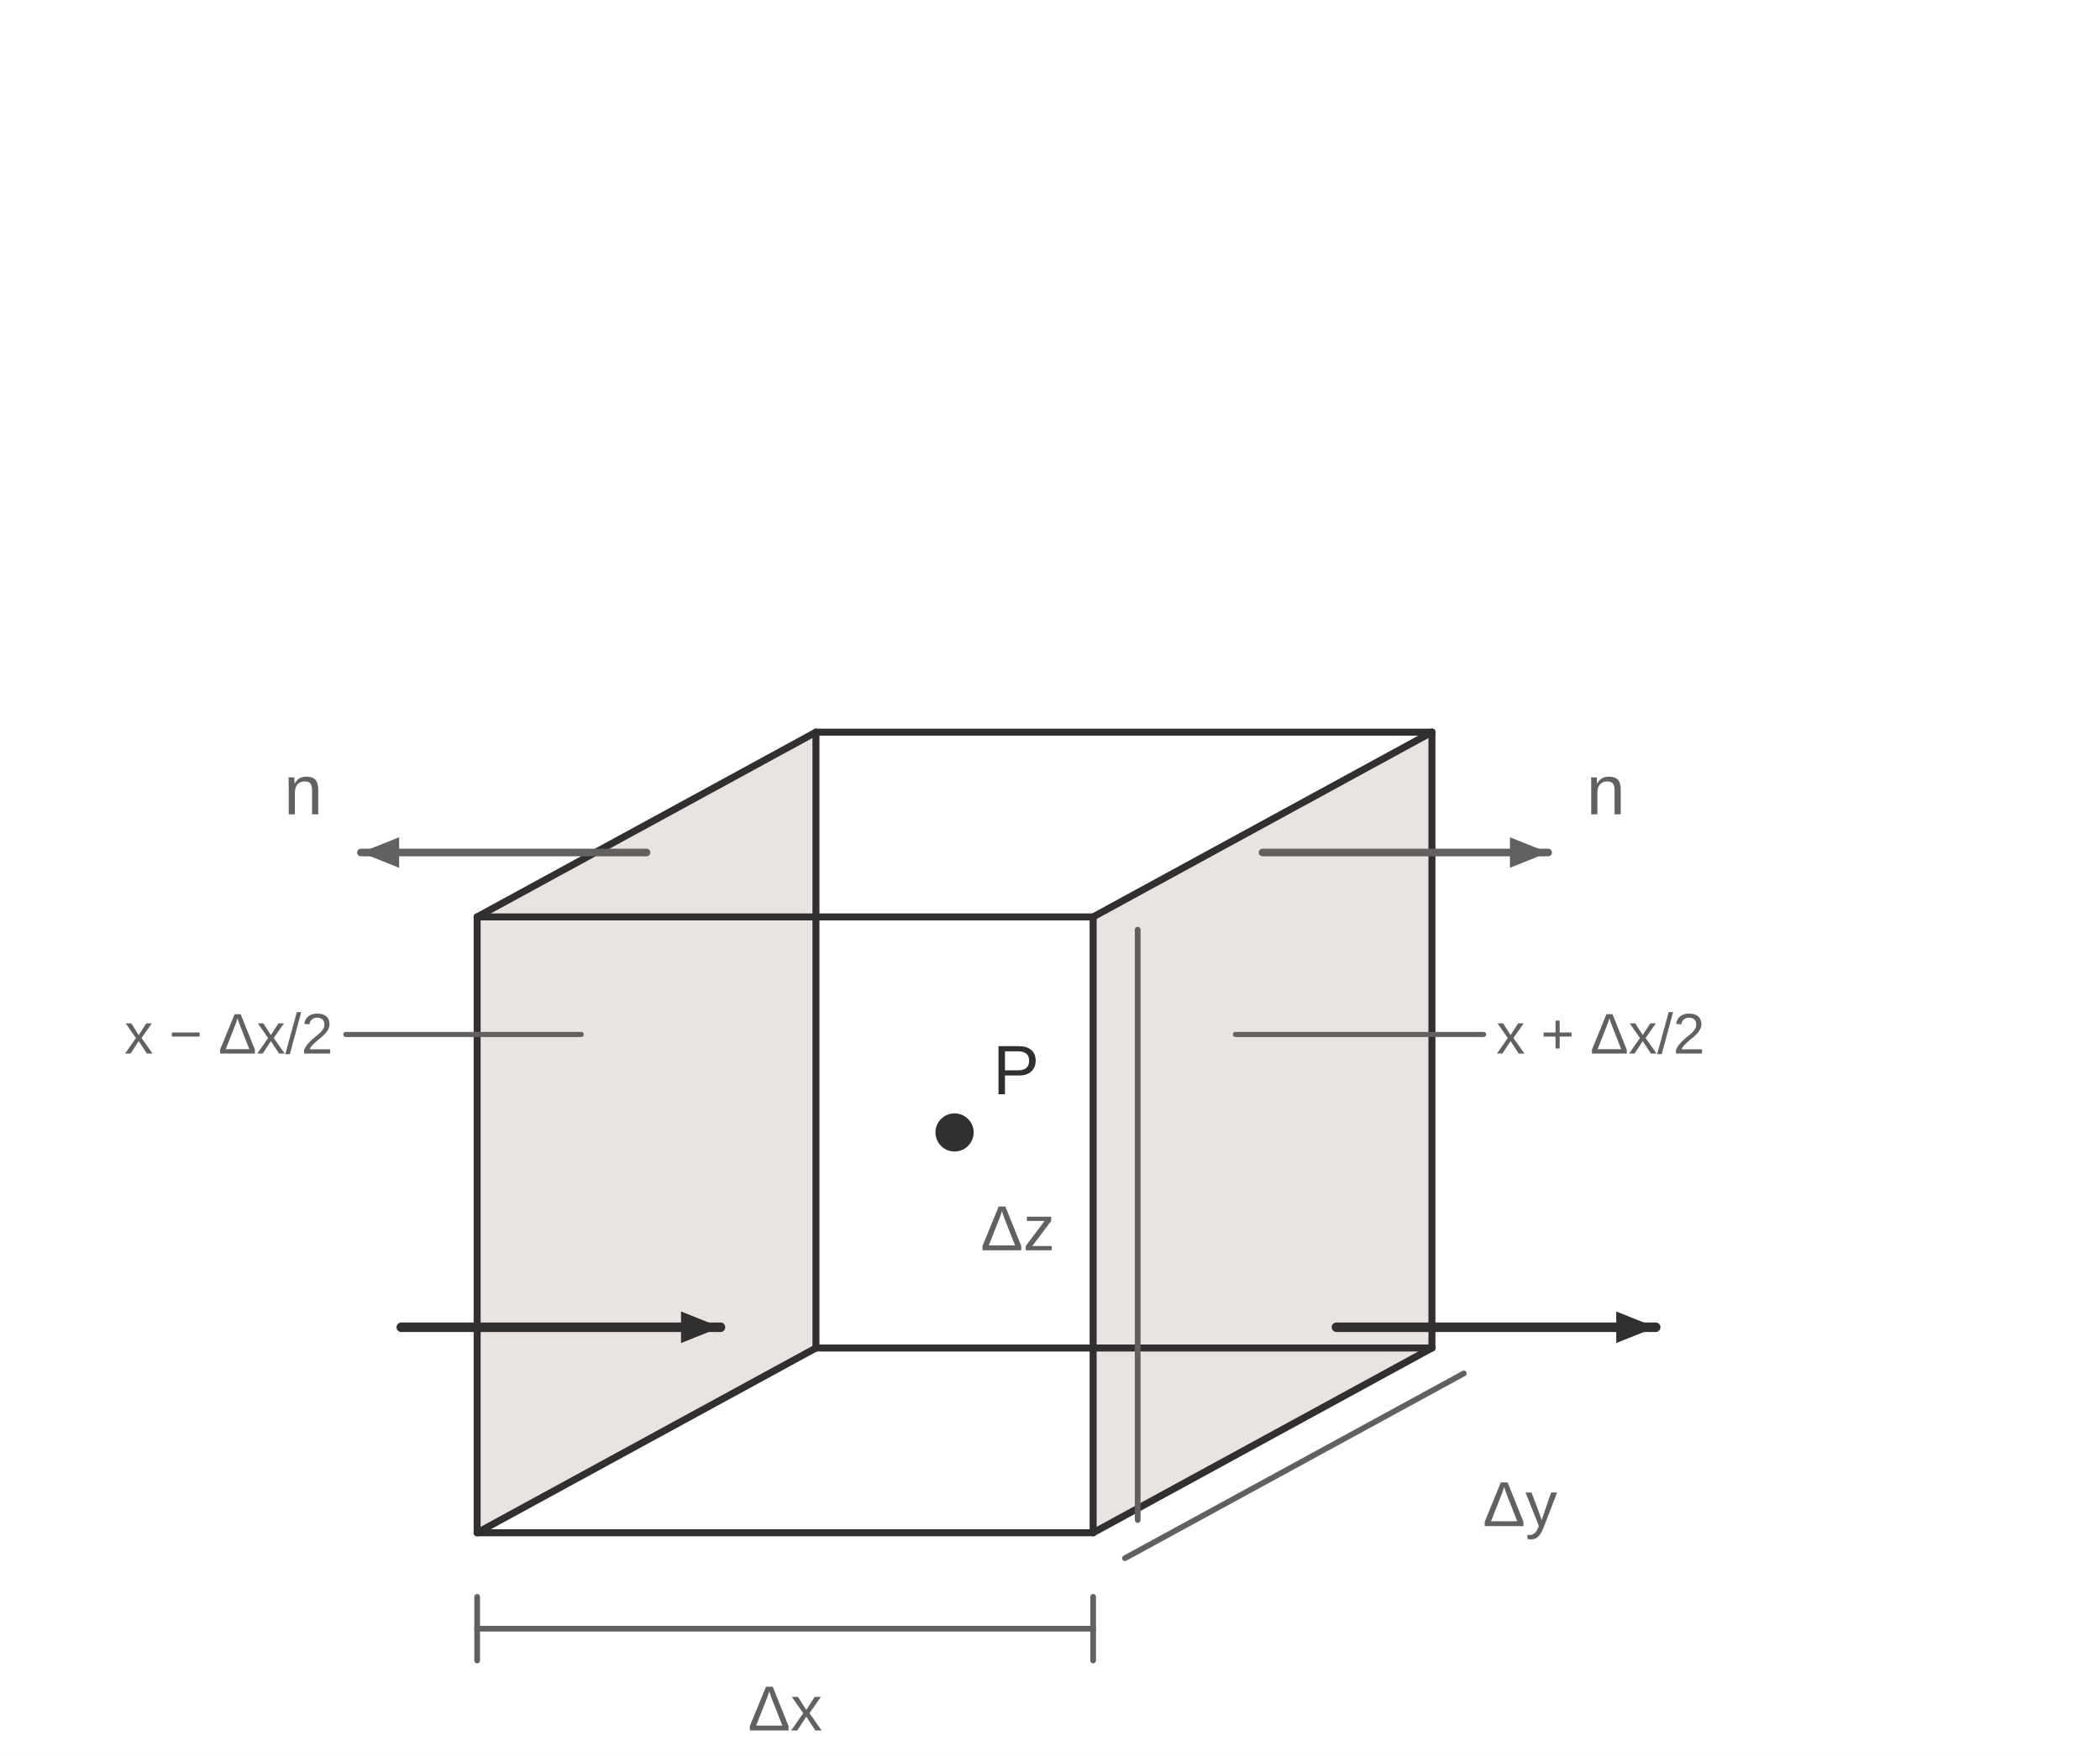
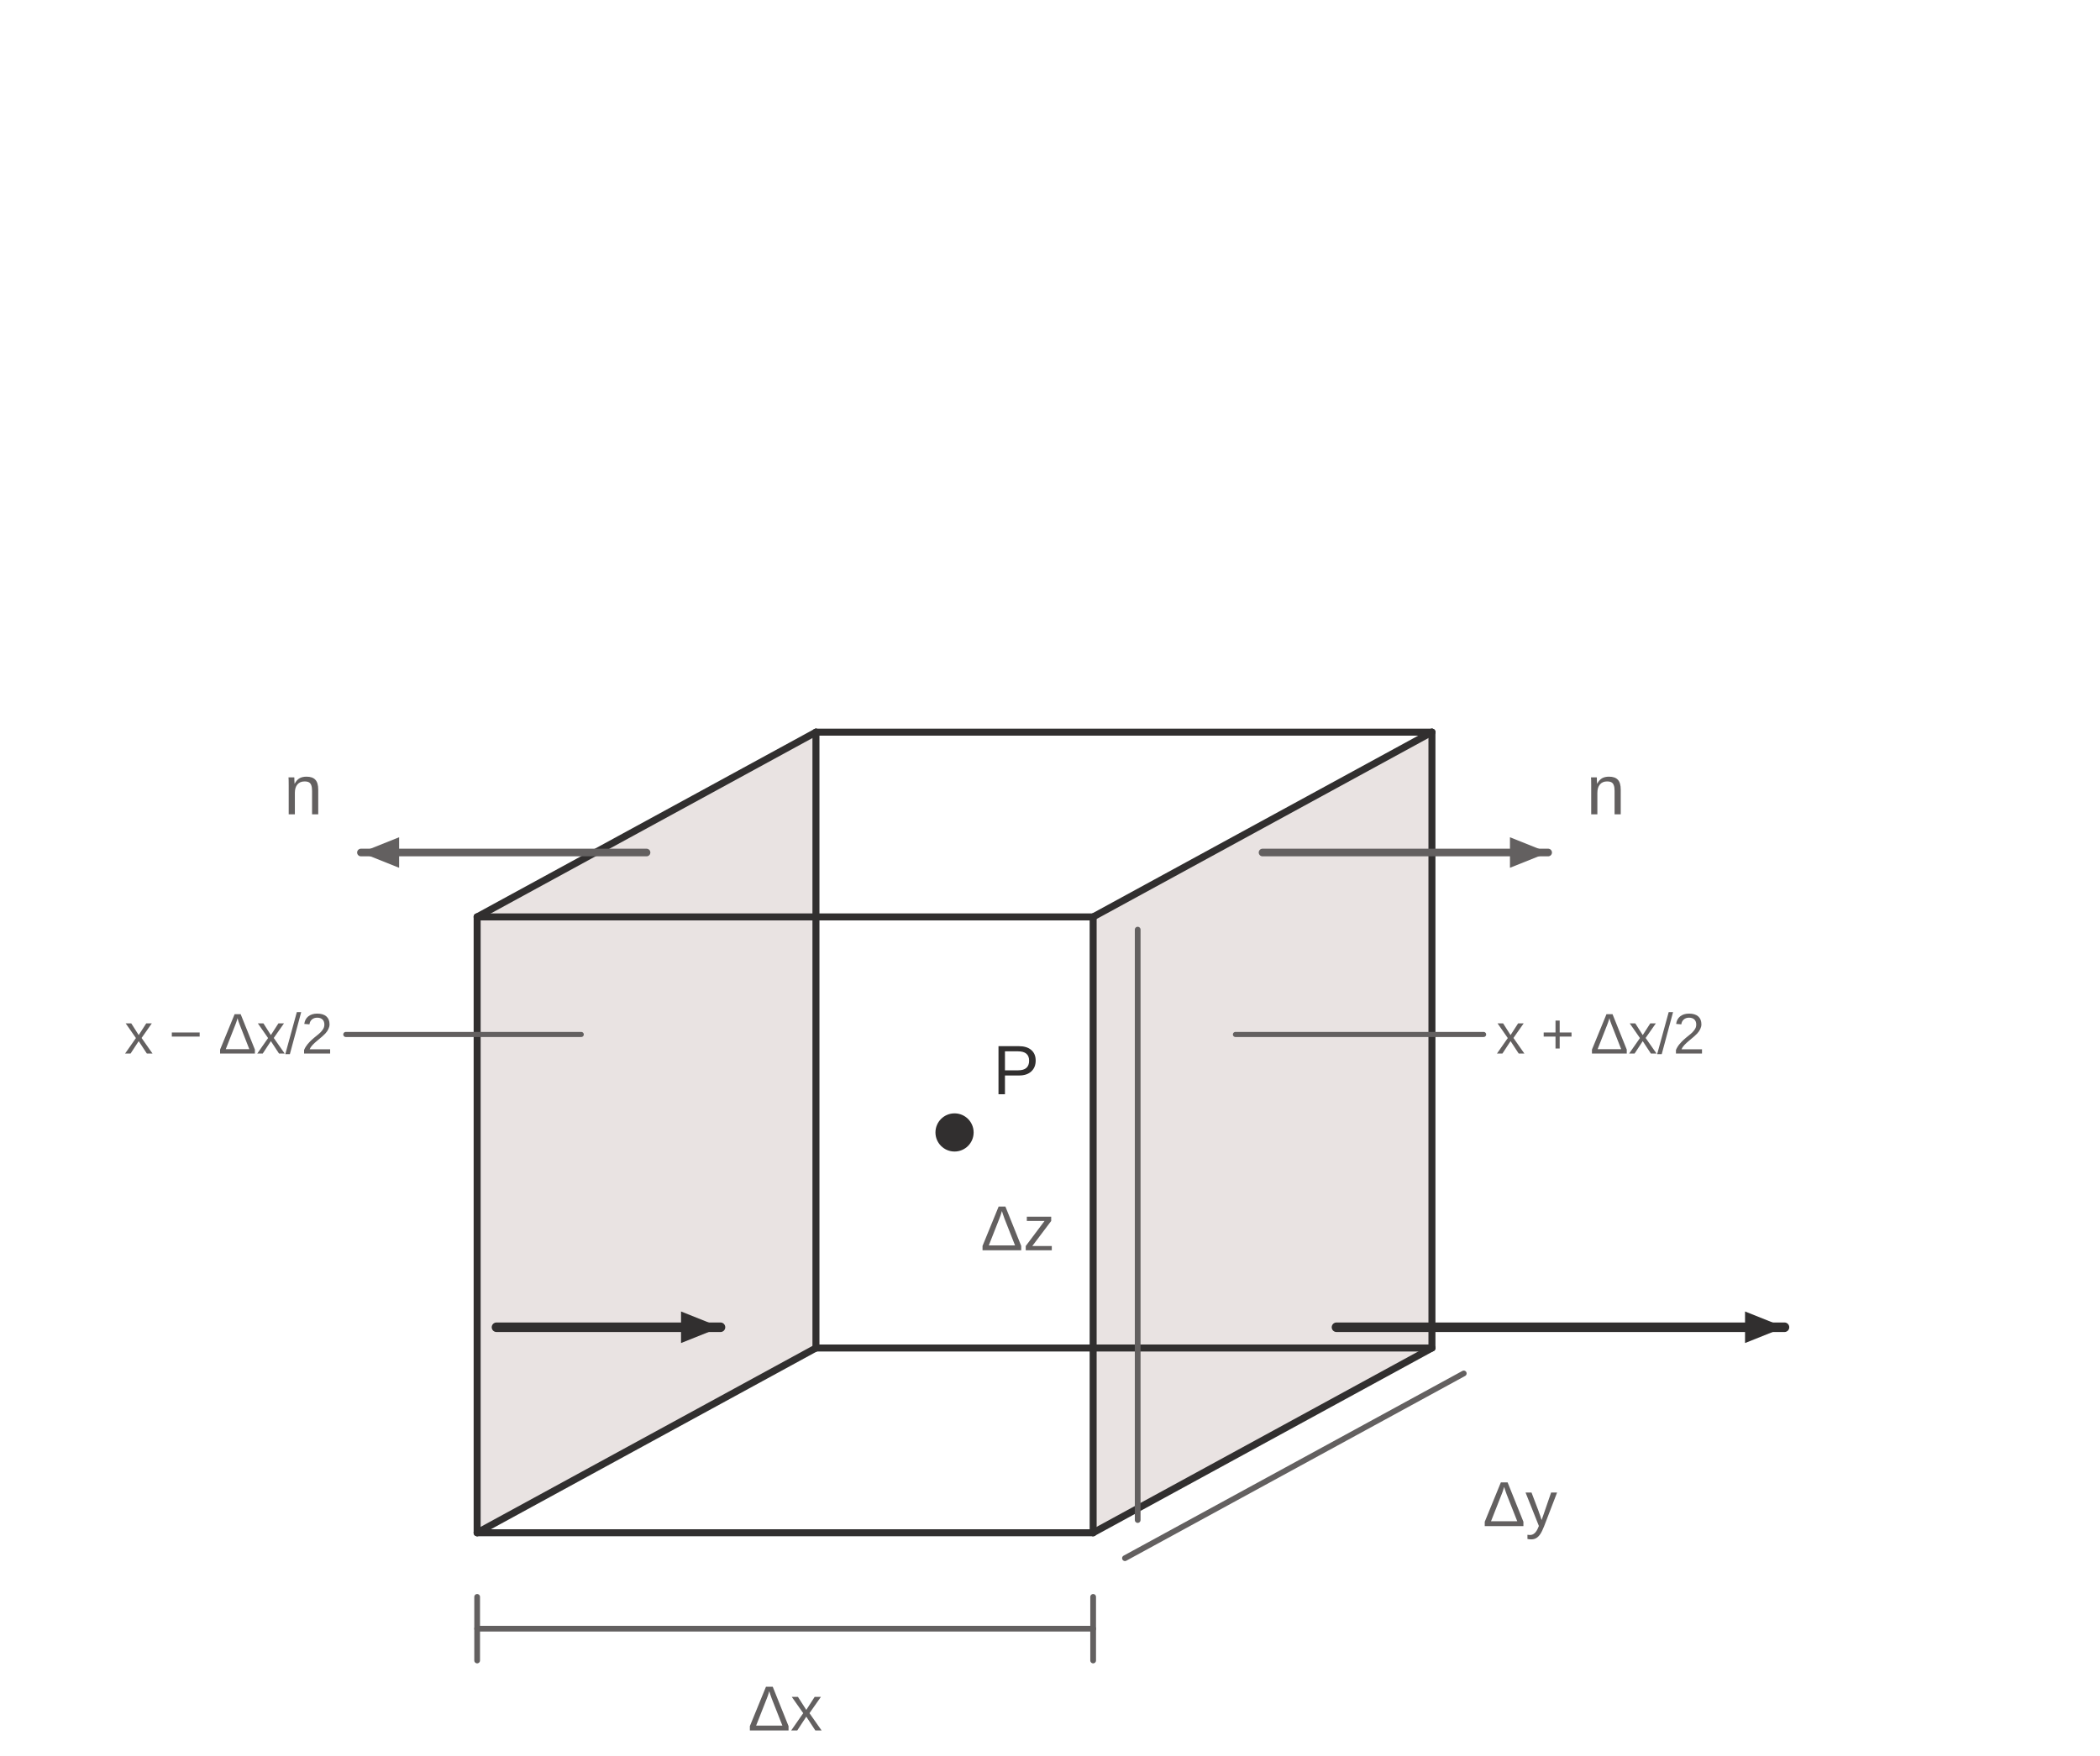
<svg xmlns="http://www.w3.org/2000/svg" width="330" height="276" viewBox="0 0 330 276" role="img" aria-labelledby="fig-title fig-desc" font-family="Geist, Arial, sans-serif" stroke-linecap="round" stroke-linejoin="round">
  <rect width="330" height="276" fill="#FFFFFF" />
  <path d="M 74.98 240.92 L 128.22 211.88 L 128.22 115.08 L 74.98 144.12 Z" fill="#E9E3E2" stroke="none" />
  <path d="M 171.78 240.92 L 225.02 211.88 L 225.02 115.08 L 171.78 144.12 Z" fill="#E9E3E2" stroke="none" />
  <line x1="74.98" y1="240.92" x2="171.78" y2="240.92" stroke="#312F2F" stroke-width="1.1" />
  <line x1="171.78" y1="240.92" x2="225.02" y2="211.88" stroke="#312F2F" stroke-width="1.1" />
  <line x1="225.02" y1="211.88" x2="128.22" y2="211.88" stroke="#312F2F" stroke-width="1.1" />
  <line x1="128.22" y1="211.88" x2="74.98" y2="240.92" stroke="#312F2F" stroke-width="1.1" />
  <line x1="74.98" y1="144.12" x2="171.78" y2="144.12" stroke="#312F2F" stroke-width="1.1" />
  <line x1="171.78" y1="144.12" x2="225.02" y2="115.08" stroke="#312F2F" stroke-width="1.1" />
  <line x1="225.02" y1="115.08" x2="128.22" y2="115.08" stroke="#312F2F" stroke-width="1.1" />
  <line x1="128.22" y1="115.08" x2="74.98" y2="144.12" stroke="#312F2F" stroke-width="1.1" />
  <line x1="74.98" y1="240.92" x2="74.98" y2="144.12" stroke="#312F2F" stroke-width="1.1" />
  <line x1="171.78" y1="240.92" x2="171.78" y2="144.12" stroke="#312F2F" stroke-width="1.1" />
  <line x1="225.02" y1="211.88" x2="225.02" y2="115.08" stroke="#312F2F" stroke-width="1.1" />
  <line x1="128.22" y1="211.88" x2="128.22" y2="115.08" stroke="#312F2F" stroke-width="1.1" />
  <line x1="101.6" y1="134" x2="56.72" y2="134" stroke="#636060" stroke-width="1.2" />
  <path d="M 56.72 134 L 62.72 131.6 L 62.72 136.4 Z" fill="#636060" stroke="none" />
  <text x="50.72" y="128" font-size="11" fill="#636060" text-anchor="end">n</text>
  <line x1="198.4" y1="134" x2="243.28" y2="134" stroke="#636060" stroke-width="1.2" />
  <path d="M 243.28 134 L 237.28 136.4 L 237.28 131.6 Z" fill="#636060" stroke="none" />
  <text x="249.28" y="128" font-size="11" fill="#636060">n</text>
-   <line x1="63.06" y1="208.62" x2="113.22" y2="208.62" stroke="#312F2F" stroke-width="1.5" />
+   <line x1="78.02" y1="208.62" x2="113.22" y2="208.62" stroke="#312F2F" stroke-width="1.5" />
  <path d="M 113.22 208.62 L 107.02 211.1 L 107.02 206.14 Z" fill="#312F2F" stroke="none" />
-   <line x1="210.02" y1="208.62" x2="260.18" y2="208.62" stroke="#312F2F" stroke-width="1.5" />
-   <path d="M 260.18 208.62 L 253.98 211.1 L 253.98 206.14 Z" fill="#312F2F" stroke="none" />
+   <line x1="210.02" y1="208.62" x2="280.42" y2="208.62" stroke="#312F2F" stroke-width="1.5" />
+   <path d="M 280.42 208.62 L 274.22 211.1 L 274.22 206.14 Z" fill="#312F2F" stroke="none" />
  <circle cx="150" cy="178" r="3" fill="#312F2F" />
  <text x="156" y="172" font-size="11" fill="#312F2F" stroke="#FFFFFF" stroke-width="3" paint-order="stroke">P</text>
  <line x1="54.34" y1="162.6" x2="91.34" y2="162.6" stroke="#636060" stroke-width="0.8" />
  <text x="52.34" y="165.6" font-size="9" fill="#636060" text-anchor="end">x − Δx/2</text>
  <line x1="194.14" y1="162.6" x2="233.14" y2="162.6" stroke="#636060" stroke-width="0.8" />
  <text x="235.14" y="165.6" font-size="9" fill="#636060">x + Δx/2</text>
  <line x1="74.98" y1="256" x2="171.78" y2="256" stroke="#636060" stroke-width="0.9" />
  <line x1="74.98" y1="251" x2="74.98" y2="261" stroke="#636060" stroke-width="0.9" />
  <line x1="171.78" y1="251" x2="171.78" y2="261" stroke="#636060" stroke-width="0.9" />
  <text x="123.38" y="272" font-size="10" fill="#636060" text-anchor="middle">Δx</text>
  <line x1="176.78" y1="244.92" x2="230.02" y2="215.88" stroke="#636060" stroke-width="0.9" />
  <text x="233.02" y="239.88" font-size="10" fill="#636060">Δy</text>
  <line x1="178.78" y1="238.92" x2="178.78" y2="146.12" stroke="#636060" stroke-width="0.9" />
  <text x="165.78" y="196.52" font-size="10" fill="#636060" text-anchor="end">Δz</text>
</svg>
